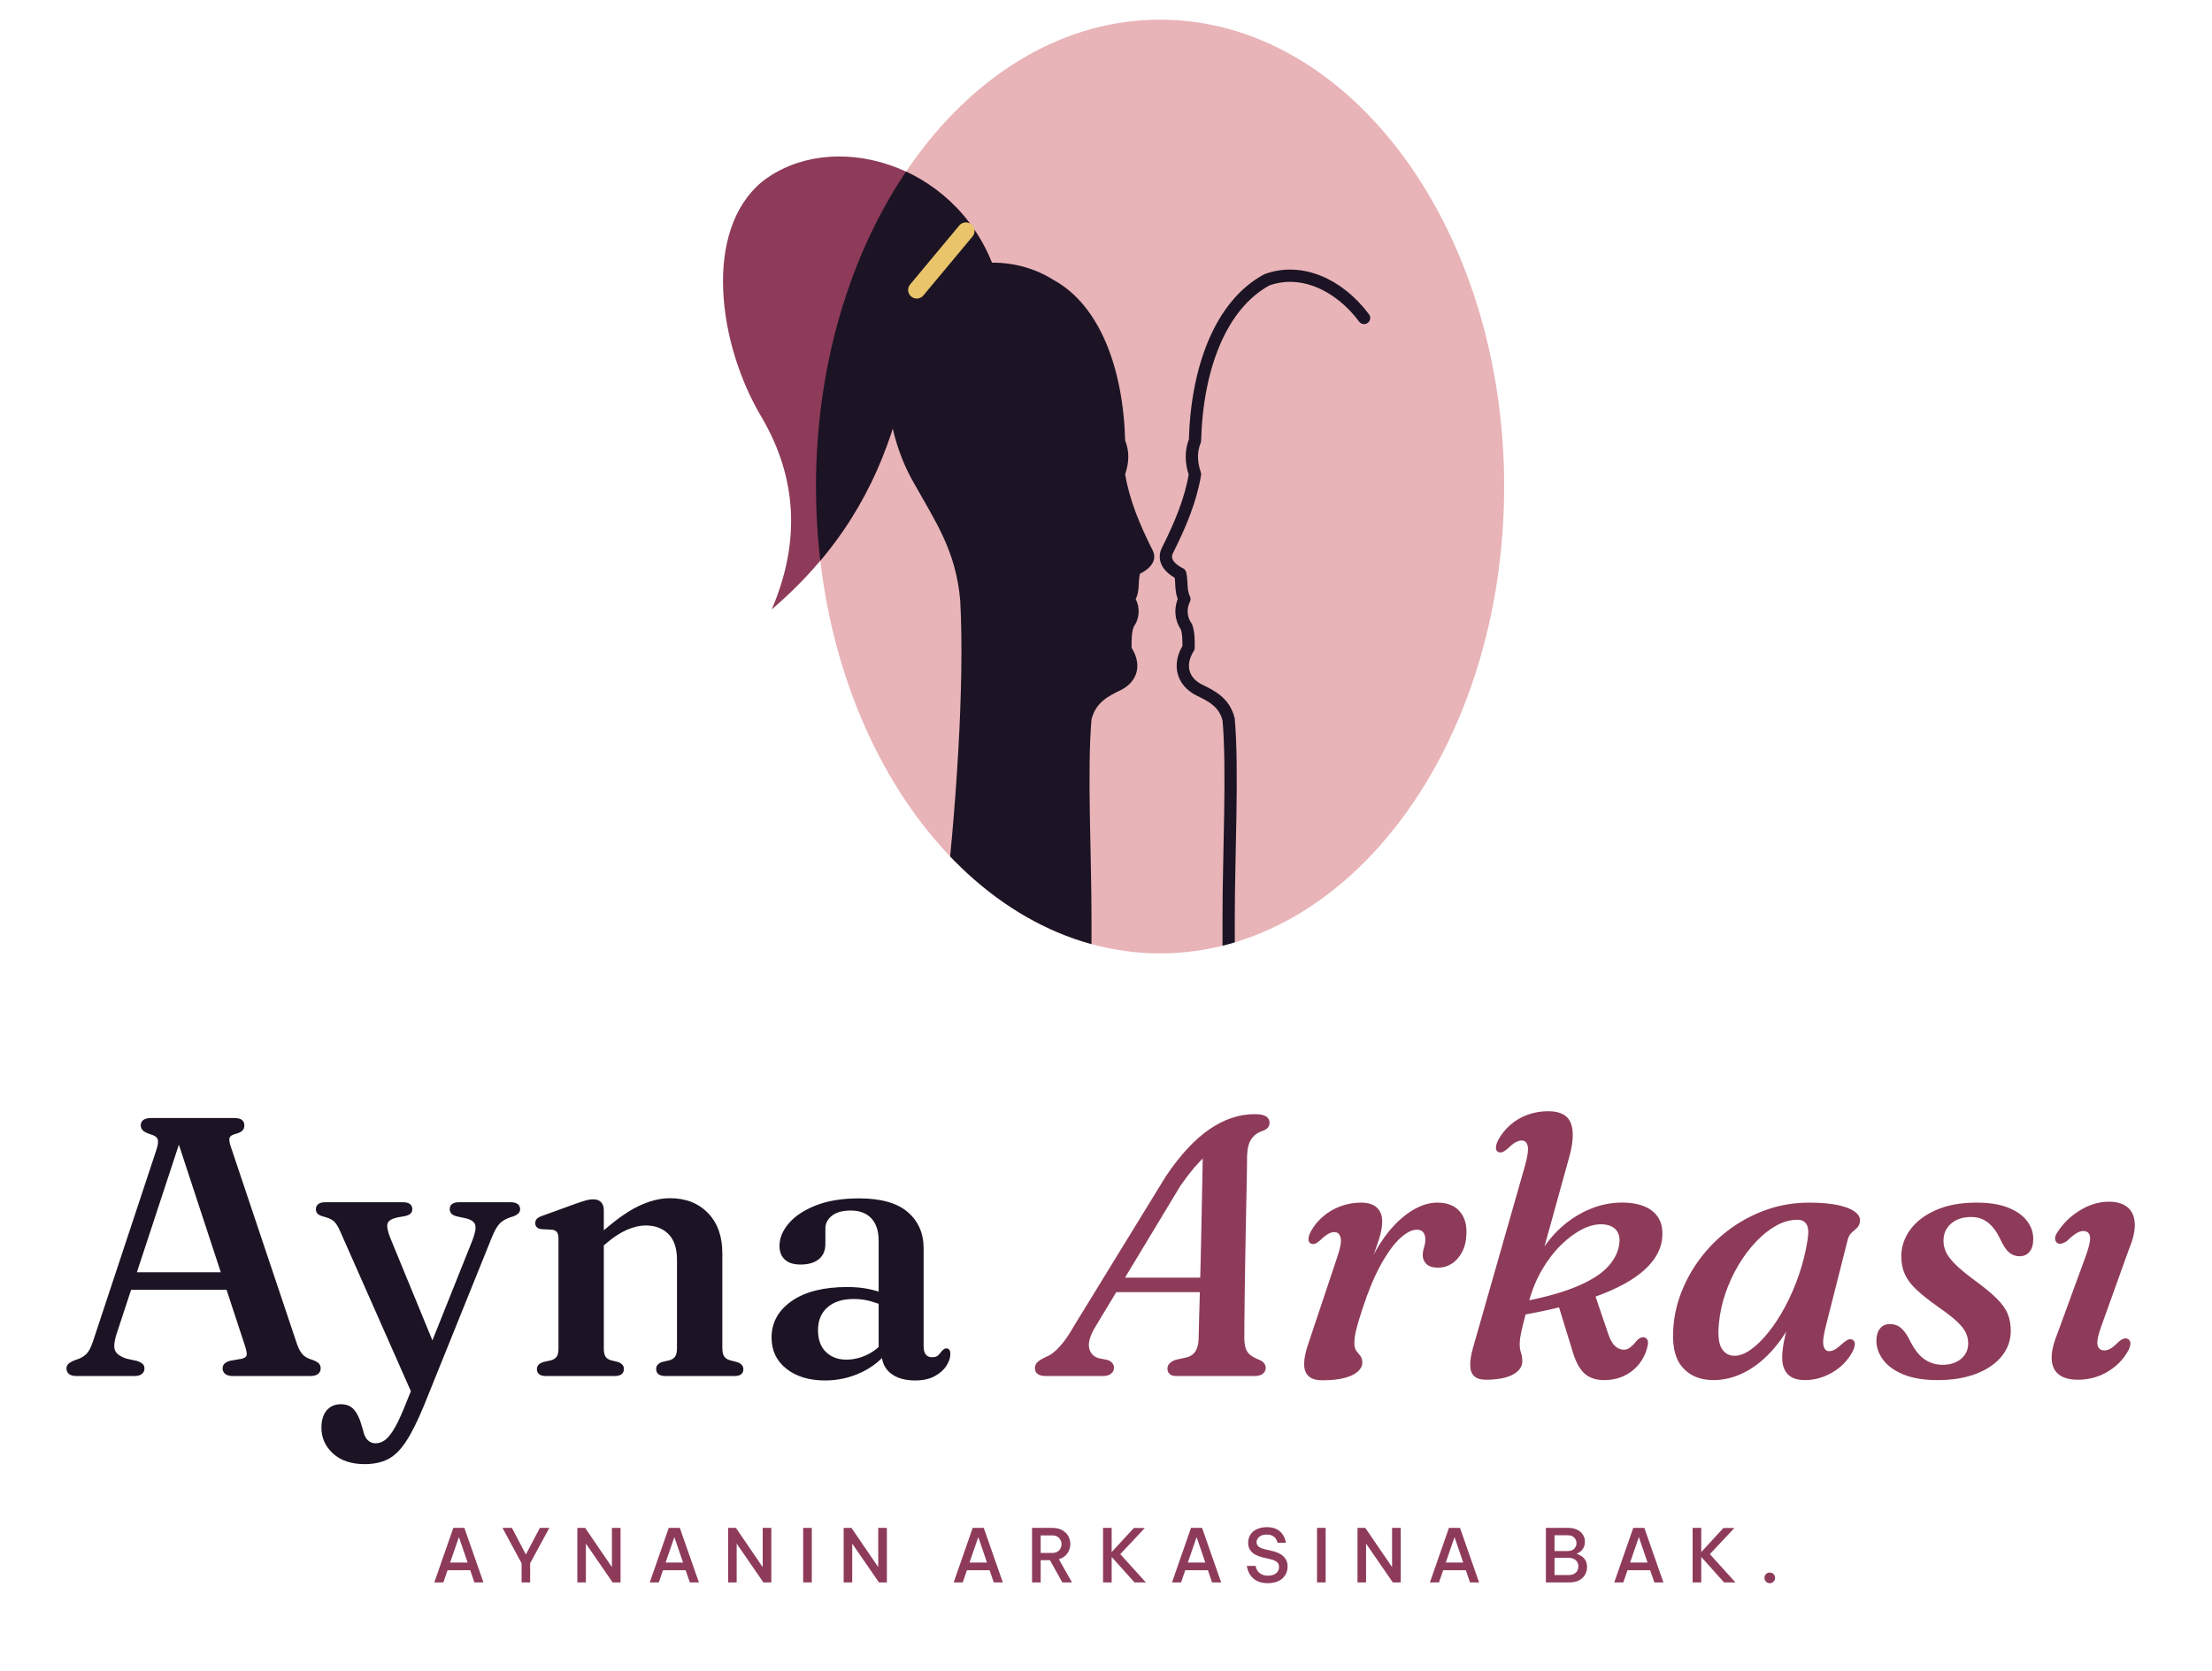
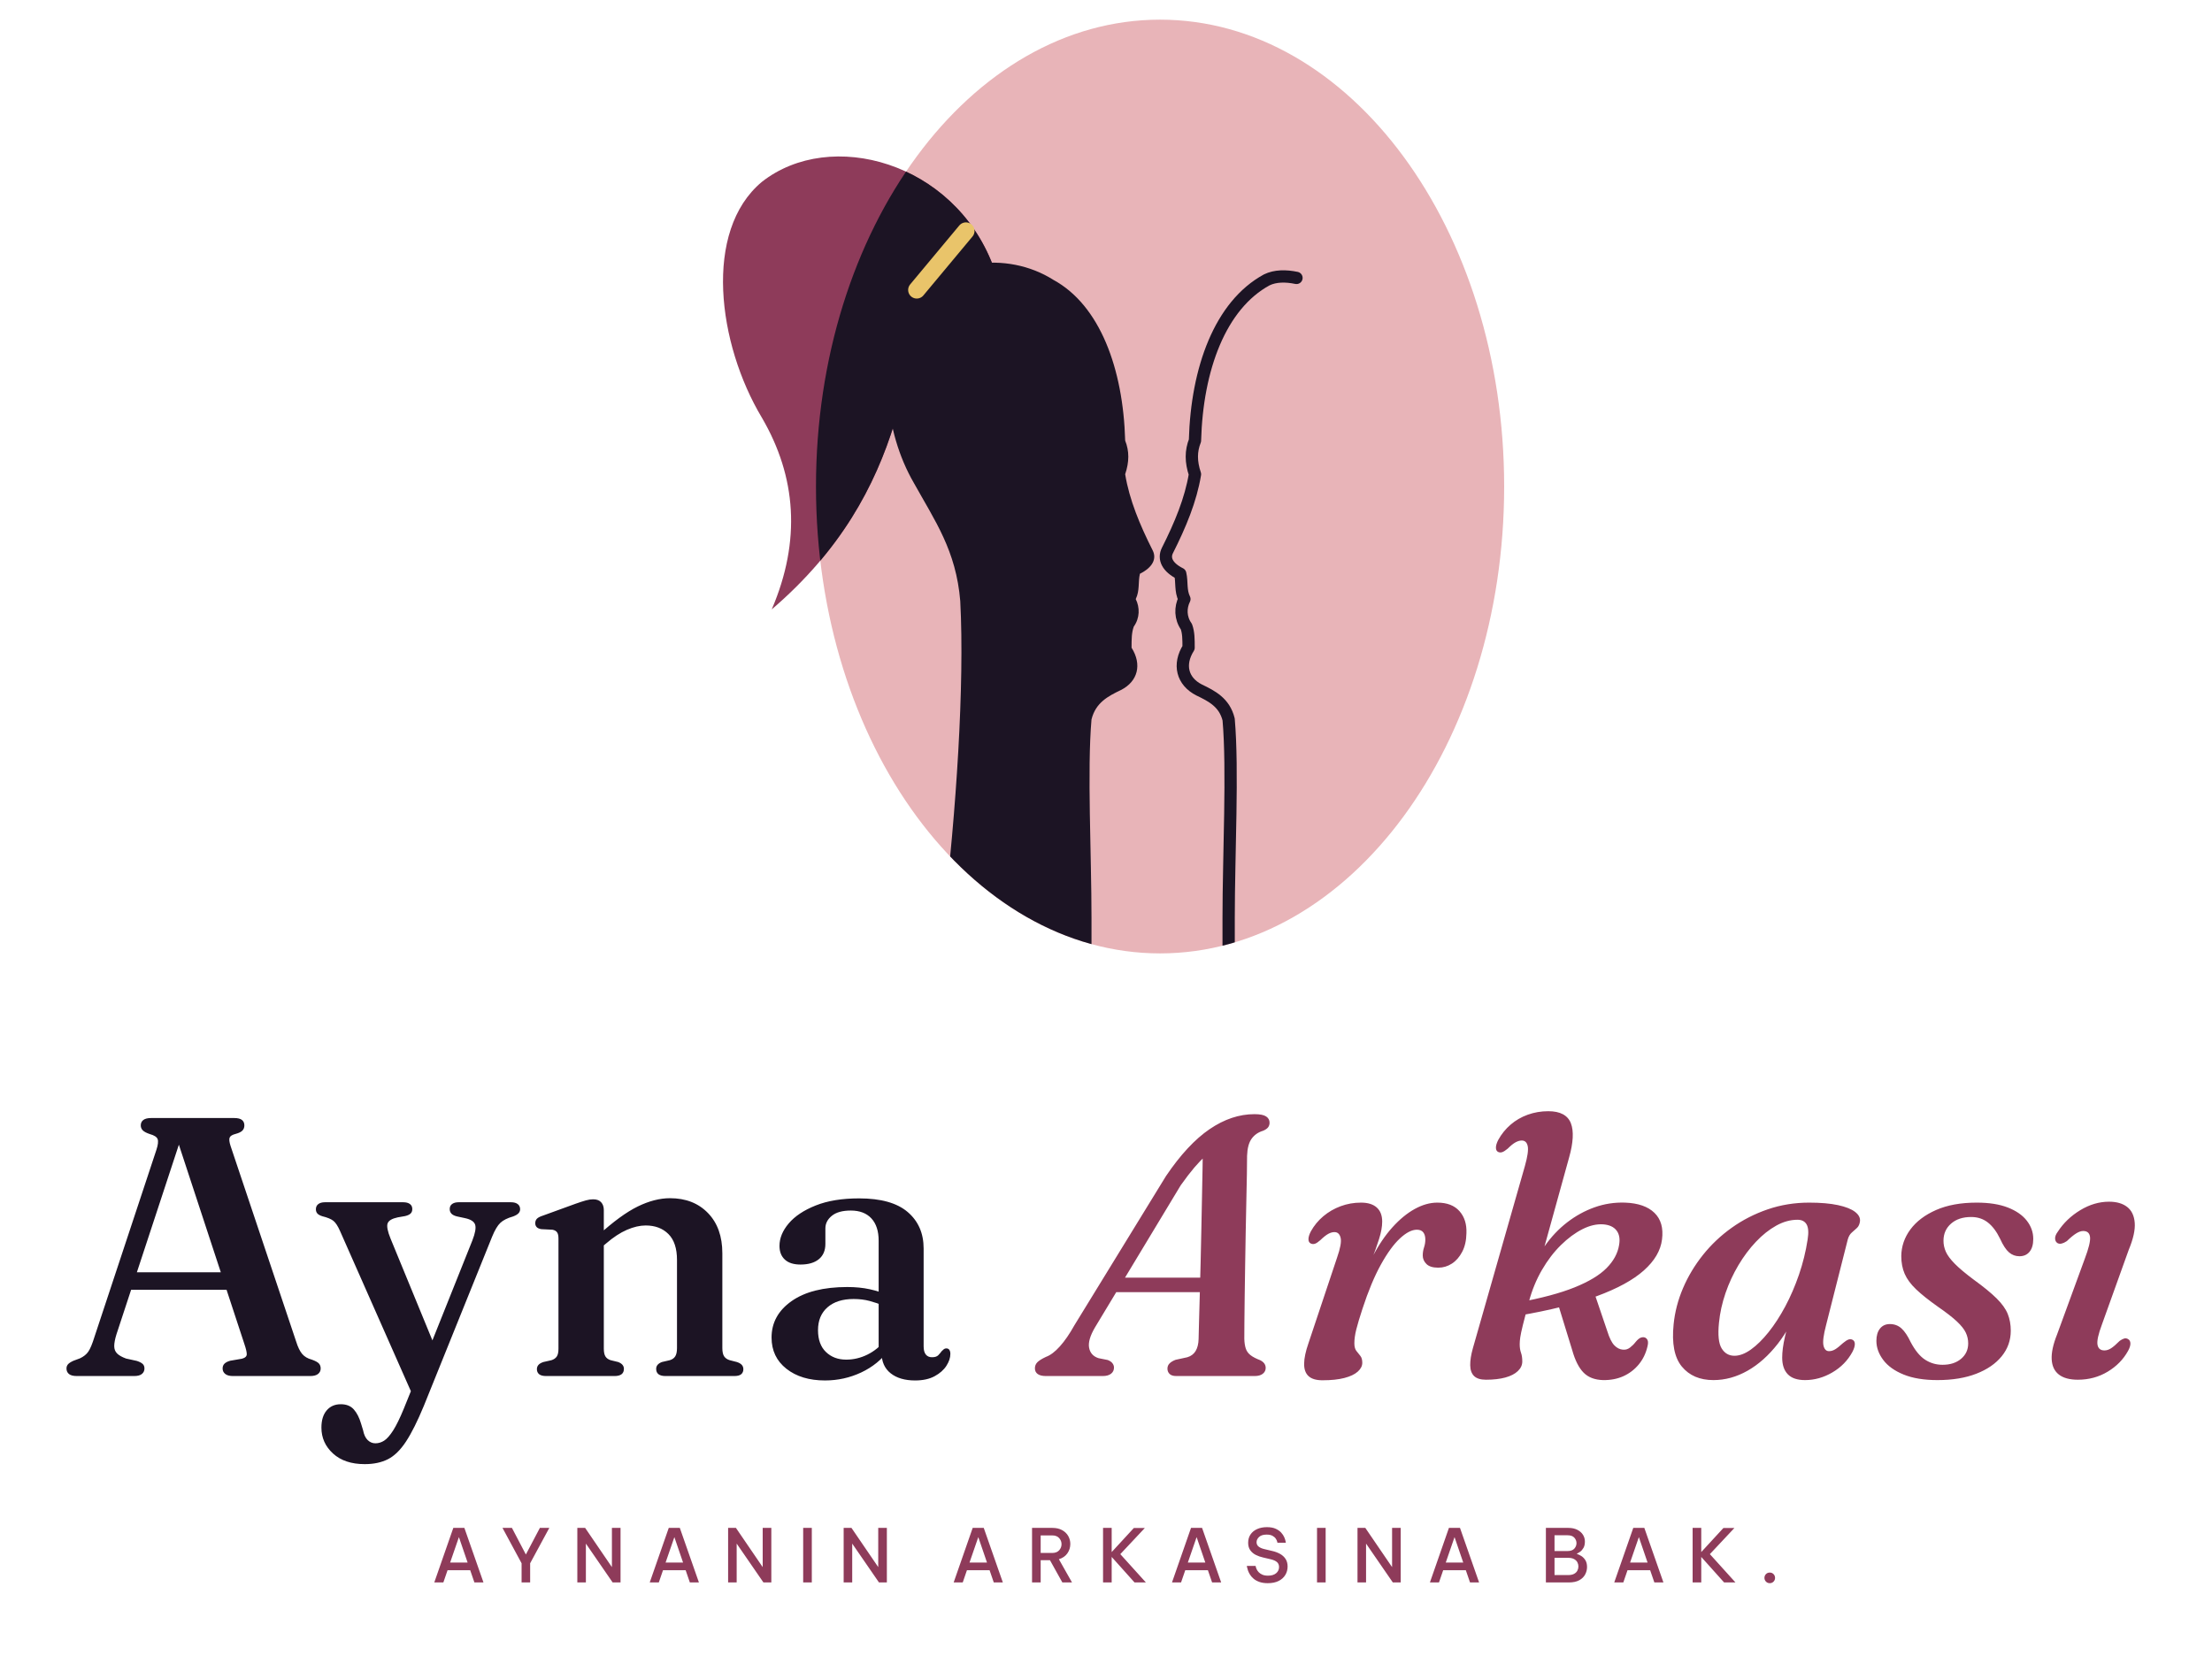
<svg xmlns="http://www.w3.org/2000/svg" viewBox="0 0 900 680" role="img">
  <g transform="translate(272.0,-52)">
    <defs>
      <clipPath id="slightc">
        <ellipse cx="200" cy="250" rx="140" ry="190" />
      </clipPath>
    </defs>
    <ellipse cx="200" cy="250" rx="140" ry="190" fill="#E8B4B8" />
    <path d="M132,160 C116,118 66,104 38,126 C14,146 20,192 38,222 C52,246 54,272 42,300 C70,276 84,250 92,224 L120,200 Z" fill="#8E3B5A" />
    <g clip-path="url(#slightc)">
      <path d="M 156.6,165.9 C 175.5,176.2 185.0,202.0 185.8,231.3 C 187.5,235.6 187.5,239.9 185.8,245.0 C 187.5,255.4 191.8,265.7 197.0,276.0 C 198.7,279.4 197.0,282.9 191.8,285.5 C 191.0,288.9 191.8,292.3 190.1,295.8 C 191.8,299.2 191.8,303.5 189.3,307.0 C 188.4,309.5 188.4,312.1 188.4,315.6 C 192.7,322.4 191.0,329.3 184.1,332.8 C 178.9,335.3 173.8,337.9 172.1,344.8 C 170.3,365.4 172.1,399.8 172.1,425.6 L 172.1,520.2 L 111.9,520.2 L 111.9,425.6 C 117.0,382.6 120.5,331.0 118.7,296.6 C 117.0,276.0 108.4,264.0 99.8,248.5 C 87.8,227.8 84.3,196.9 98.1,176.2 C 110.1,157.3 137.7,153.9 156.6,165.9 Z" fill="#1C1424" />
      <path d="M132,160 C116,118 66,104 38,126 C14,146 20,192 38,222 C52,246 54,272 42,300 C70,276 84,250 92,224 L120,200 Z" fill="#1C1424" />
      <path d="M101,170 L121,146" stroke="#E9C46A" stroke-width="7" stroke-linecap="round" fill="none" />
-       <path d="M 117.0,181.4 C 127.3,167.6 142.8,160.8 156.6,165.9 C 175.5,176.2 185.0,202.0 185.8,231.3 C 187.5,235.6 187.5,239.9 185.8,245.0 C 187.5,255.4 191.8,265.7 197.0,276.0 C 198.7,279.4 197.0,282.9 191.8,285.5 C 191.0,288.9 191.8,292.3 190.1,295.8 C 191.8,299.2 191.8,303.5 189.3,307.0 C 188.4,309.5 188.4,312.1 188.4,315.6 C 192.7,322.4 191.0,329.3 184.1,332.8 C 178.9,335.3 173.8,337.9 172.1,344.8 C 170.3,365.4 172.1,399.8 172.1,425.6 L 172.1,520.2" transform="translate(400,0) scale(-1,1)" fill="none" stroke="#1C1424" stroke-width="5" stroke-linecap="round" stroke-linejoin="round" />
+       <path d="M 144.5,165.1 C 148.8,164.2 153.1,164.2 156.6,165.9 C 175.5,176.2 185.0,202.0 185.8,231.3 C 187.5,235.6 187.5,239.9 185.8,245.0 C 187.5,255.4 191.8,265.7 197.0,276.0 C 198.7,279.4 197.0,282.9 191.8,285.5 C 191.0,288.9 191.8,292.3 190.1,295.8 C 191.8,299.2 191.8,303.5 189.3,307.0 C 188.4,309.5 188.4,312.1 188.4,315.6 C 192.7,322.4 191.0,329.3 184.1,332.8 C 178.9,335.3 173.8,337.9 172.1,344.8 C 170.3,365.4 172.1,399.8 172.1,425.6 L 172.1,520.2" transform="translate(400,0) scale(-1,1)" fill="none" stroke="#1C1424" stroke-width="5" stroke-linecap="round" stroke-linejoin="round" />
    </g>
  </g>
  <path transform="translate(24.8,560)" d="M26.025 -42.225H70.5L70.95 -35.1H25.425ZM33.975 -3.075Q33.975 -1.725 32.962 -0.862Q31.95 0.0 29.775 0.0H6.45Q4.275 0.0 3.262 -0.825Q2.25 -1.65 2.25 -3.075Q2.25 -4.05 2.85 -4.762Q3.45 -5.475 5.1 -6.225L7.725 -7.2Q9.975 -8.25 11.137 -9.938Q12.3 -11.625 13.65 -15.975L38.85 -92.1Q39.825 -95.1 39.337 -96.412Q38.85 -97.725 36.15 -98.475Q34.125 -99.15 33.3 -99.975Q32.475 -100.8 32.475 -102.0Q32.475 -103.425 33.525 -104.213Q34.575 -105.0 36.675 -105.0H70.5Q72.675 -105.0 73.65 -104.213Q74.625 -103.425 74.625 -102.0Q74.625 -100.725 73.838 -99.9Q73.05 -99.075 71.1 -98.55Q69.0 -98.025 68.625 -97.012Q68.25 -96.0 69.0 -93.675L95.7 -14.025Q96.75 -10.65 98.137 -9.0Q99.525 -7.35 102.075 -6.675Q104.175 -5.925 104.925 -5.137Q105.675 -4.35 105.675 -3.075Q105.675 -1.725 104.625 -0.862Q103.575 0.0 101.4 0.0H69.975Q67.875 0.0 66.825 -0.862Q65.775 -1.725 65.775 -3.075Q65.775 -4.275 66.525 -5.025Q67.275 -5.775 68.85 -6.225L73.65 -7.05Q75.6 -7.575 75.6 -8.887Q75.6 -10.2 74.625 -13.05L47.025 -97.05L49.35 -98.325L22.575 -16.95Q21.675 -14.025 21.675 -12.188Q21.675 -10.35 22.837 -9.188Q24.0 -8.025 26.475 -7.125L30.9 -6.15Q32.475 -5.625 33.225 -4.95Q33.975 -4.275 33.975 -3.075ZM153.0 -9.975 143.325 8.325 113.55 -59.025Q112.2 -62.1 110.812 -63.187Q109.425 -64.275 106.35 -65.025Q104.925 -65.475 104.325 -66.15Q103.725 -66.825 103.725 -67.875Q103.725 -69.225 104.7 -69.975Q105.675 -70.725 107.4 -70.725H139.275Q141.0 -70.725 141.975 -70.012Q142.95 -69.3 142.95 -67.95Q142.95 -66.825 142.275 -66.15Q141.6 -65.475 140.025 -65.1L137.025 -64.575Q133.5 -63.825 132.9 -62.1Q132.3 -60.375 134.1 -55.95ZM139.5 13.275 144.9 -0.075 147.225 -4.725 167.4 -55.2Q169.125 -59.625 168.525 -61.575Q167.925 -63.525 164.325 -64.275L161.175 -64.95Q159.6 -65.325 158.887 -66.075Q158.175 -66.825 158.175 -67.95Q158.175 -69.3 159.15 -70.012Q160.125 -70.725 161.775 -70.725H183.15Q184.875 -70.725 185.85 -69.975Q186.825 -69.225 186.825 -67.875Q186.825 -66.975 186.188 -66.262Q185.55 -65.55 183.975 -64.95Q180.525 -63.975 178.8 -62.362Q177.075 -60.75 175.425 -56.7L147.675 12.075Q143.775 21.525 140.363 26.7Q136.95 31.875 133.012 33.862Q129.075 35.85 123.6 35.85Q115.425 35.85 110.7 31.538Q105.975 27.225 105.975 21.0Q105.975 16.5 108.112 13.988Q110.25 11.475 113.85 11.475Q117.3 11.475 119.175 13.613Q121.05 15.75 122.1 19.35L122.925 22.05Q123.45 24.75 124.8 26.062Q126.15 27.375 127.95 27.375Q129.825 27.375 131.512 26.288Q133.2 25.2 135.15 22.163Q137.1 19.125 139.5 13.275ZM220.875 -67.575V-11.175Q220.875 -9.0 221.55 -7.95Q222.225 -6.9 223.65 -6.45L226.725 -5.7Q229.05 -4.8 229.05 -2.925Q229.05 0.0 225.225 0.0H197.4Q195.45 0.0 194.55 -0.75Q193.65 -1.5 193.65 -2.775Q193.65 -3.825 194.287 -4.537Q194.925 -5.25 196.275 -5.7L199.575 -6.45Q201.0 -6.9 201.712 -7.912Q202.425 -8.925 202.425 -11.1V-55.95Q202.425 -57.75 201.825 -58.537Q201.225 -59.325 199.95 -59.55L195.45 -59.775Q194.1 -60.0 193.537 -60.638Q192.975 -61.275 192.975 -62.175Q192.975 -63.3 193.65 -64.012Q194.325 -64.725 196.2 -65.325L209.4 -70.125Q211.95 -71.025 213.562 -71.475Q215.175 -71.925 216.525 -71.925Q218.7 -71.925 219.787 -70.725Q220.875 -69.525 220.875 -67.575ZM218.625 -51.3 215.475 -54.525 218.55 -57.225Q227.775 -65.625 234.675 -69.0Q241.575 -72.375 247.8 -72.375Q257.4 -72.375 263.25 -66.338Q269.1 -60.3 269.1 -49.95V-11.4Q269.1 -9.075 269.85 -7.987Q270.6 -6.9 272.1 -6.45L275.025 -5.7Q276.375 -5.25 277.012 -4.537Q277.65 -3.825 277.65 -2.775Q277.65 -1.5 276.788 -0.75Q275.925 0.0 273.975 0.0H246.0Q242.175 0.0 242.175 -2.925Q242.175 -4.8 244.5 -5.7L247.725 -6.45Q249.225 -6.9 249.938 -8.025Q250.65 -9.15 250.65 -11.4V-47.25Q250.65 -54.3 247.162 -57.787Q243.675 -61.275 237.9 -61.275Q234.375 -61.275 230.287 -59.513Q226.2 -57.75 221.775 -53.925ZM333.9 -9.375V-10.875L332.7 -11.25V-55.05Q332.7 -60.975 329.737 -64.162Q326.775 -67.35 321.375 -67.35Q316.275 -67.35 313.65 -65.212Q311.025 -63.075 311.025 -60.075V-53.775Q311.025 -49.725 308.362 -47.55Q305.7 -45.375 300.9 -45.375Q296.7 -45.375 294.525 -47.4Q292.35 -49.425 292.35 -52.95Q292.35 -57.675 296.1 -62.1Q299.85 -66.525 307.087 -69.412Q314.325 -72.3 324.75 -72.3Q338.025 -72.3 344.512 -66.75Q351.0 -61.2 351.0 -51.9V-12.075Q351.0 -9.825 351.9 -8.737Q352.8 -7.65 354.375 -7.65Q356.175 -7.65 356.962 -8.475Q357.75 -9.3 358.35 -10.125Q358.8 -10.575 359.212 -10.912Q359.625 -11.25 360.225 -11.25Q361.05 -11.25 361.462 -10.65Q361.875 -10.05 361.875 -9.0Q361.875 -6.675 360.262 -4.162Q358.65 -1.65 355.462 0.075Q352.275 1.8 347.55 1.8Q341.25 1.8 337.575 -1.125Q333.9 -4.05 333.9 -9.375ZM289.125 -15.675Q289.125 -24.75 297.262 -30.488Q305.4 -36.225 319.95 -36.225Q324.975 -36.225 329.062 -35.325Q333.15 -34.425 336.225 -33.0L334.8 -28.575Q331.95 -29.775 328.987 -30.562Q326.025 -31.35 322.5 -31.35Q315.75 -31.35 311.887 -27.975Q308.025 -24.6 308.025 -18.675Q308.025 -12.9 311.25 -9.787Q314.475 -6.675 319.5 -6.675Q324.0 -6.675 328.163 -8.737Q332.325 -10.8 335.25 -14.55L336.9 -10.65Q332.55 -4.725 325.613 -1.462Q318.675 1.8 310.875 1.8Q301.2 1.8 295.163 -2.962Q289.125 -7.725 289.125 -15.675Z" fill="#1C1424" />
  <path transform="translate(425.5,560)" d="M20.025 -19.8Q17.025 -14.7 17.625 -11.512Q18.225 -8.325 21.45 -7.275L25.2 -6.525Q26.55 -6.0 27.15 -5.175Q27.75 -4.35 27.75 -3.45Q27.75 -1.875 26.55 -0.938Q25.35 0.0 23.175 0.0H0.075Q-2.175 0.0 -3.3 -0.825Q-4.425 -1.65 -4.425 -3.15Q-4.425 -4.575 -3.45 -5.588Q-2.475 -6.6 0.075 -7.8Q2.775 -8.775 5.737 -12.075Q8.7 -15.375 11.625 -20.625L48.9 -81.375Q57.675 -94.35 66.637 -100.463Q75.6 -106.575 84.9 -106.575Q88.275 -106.575 89.662 -105.638Q91.05 -104.7 91.05 -103.125Q91.05 -102.0 90.45 -101.213Q89.85 -100.425 88.425 -99.825Q85.425 -98.925 83.737 -96.562Q82.05 -94.2 81.9 -89.625Q81.9 -86.925 81.825 -82.162Q81.75 -77.4 81.6 -71.287Q81.45 -65.175 81.338 -58.388Q81.225 -51.6 81.112 -44.888Q81.0 -38.175 80.925 -32.25Q80.85 -26.325 80.812 -21.862Q80.775 -17.4 80.775 -15.15Q80.85 -12.75 81.375 -11.175Q81.9 -9.6 83.287 -8.512Q84.675 -7.425 87.225 -6.45Q89.475 -5.325 89.475 -3.3Q89.475 -1.875 88.312 -0.938Q87.15 0.0 84.975 0.0H53.1Q51.225 0.0 50.362 -0.862Q49.5 -1.725 49.5 -3.0Q49.5 -4.275 50.362 -5.137Q51.225 -6.0 52.8 -6.6L57.6 -7.65Q59.85 -8.325 60.975 -10.2Q62.1 -12.075 62.175 -15.075Q62.25 -17.775 62.362 -22.5Q62.475 -27.225 62.662 -33.3Q62.85 -39.375 63.0 -46.2Q63.15 -53.025 63.3 -59.888Q63.45 -66.75 63.562 -73.088Q63.675 -79.425 63.787 -84.562Q63.9 -89.7 63.9 -92.85L67.875 -91.575Q66.525 -90.825 64.688 -89.25Q62.85 -87.675 60.45 -84.862Q58.05 -82.05 54.9 -77.625ZM24.45 -34.125 26.25 -40.05H68.55L68.025 -34.125ZM107.85 -53.925Q106.875 -54.375 106.875 -55.688Q106.875 -57.0 107.85 -58.875Q109.8 -62.4 112.912 -65.025Q116.025 -67.65 119.962 -69.112Q123.9 -70.575 128.25 -70.575Q132.45 -70.575 134.662 -68.588Q136.875 -66.6 136.875 -62.85Q136.875 -59.775 135.6 -55.763Q134.325 -51.75 132.637 -47.4Q130.95 -43.05 129.562 -39.037Q128.175 -35.025 127.95 -31.95L126.675 -32.175Q129.225 -41.325 132.9 -48.45Q136.575 -55.575 141.0 -60.487Q145.425 -65.4 150.112 -67.987Q154.8 -70.575 159.3 -70.575Q165.225 -70.575 168.3 -67.125Q171.375 -63.675 171.15 -58.125Q171.075 -53.7 169.425 -50.55Q167.775 -47.4 165.225 -45.75Q162.675 -44.1 159.675 -44.1Q156.375 -44.1 154.875 -45.6Q153.375 -47.1 153.375 -49.05Q153.375 -50.775 153.9 -52.35Q154.425 -53.925 154.425 -55.575Q154.425 -57.375 153.6 -58.462Q152.775 -59.55 150.975 -59.55Q147.9 -59.55 144.075 -55.987Q140.25 -52.425 136.312 -45.3Q132.375 -38.175 128.85 -27.375Q127.125 -22.125 126.337 -18.975Q125.55 -15.825 125.55 -13.35Q125.55 -11.325 126.337 -10.275Q127.125 -9.225 127.95 -8.25Q128.775 -7.275 128.775 -5.4Q128.775 -3.45 126.937 -1.8Q125.1 -0.15 121.5 0.787Q117.9 1.725 112.575 1.725Q108.75 1.725 106.912 0.037Q105.075 -1.65 105.112 -5.025Q105.15 -8.4 106.875 -13.35L118.5 -48.15Q120.525 -53.925 119.962 -56.25Q119.4 -58.575 117.45 -58.575Q116.25 -58.575 114.937 -57.862Q113.625 -57.15 111.675 -55.275Q110.4 -54.15 109.537 -53.85Q108.675 -53.55 107.85 -53.925ZM194.925 -85.425 173.775 -11.325Q172.65 -7.35 172.688 -4.425Q172.725 -1.5 174.262 0.0Q175.8 1.5 179.1 1.5Q183.675 1.5 186.975 0.6Q190.275 -0.3 192.075 -2.025Q193.875 -3.75 193.875 -5.925Q193.875 -8.025 193.35 -9.488Q192.825 -10.95 192.825 -12.975Q192.825 -14.175 193.05 -15.75Q193.275 -17.325 194.1 -20.7Q194.925 -24.075 196.575 -30.3Q198.45 -37.275 201.862 -43.162Q205.275 -49.05 209.587 -53.287Q213.9 -57.525 218.362 -59.775Q222.825 -62.025 226.875 -61.725Q230.55 -61.425 232.238 -59.212Q233.925 -57.0 233.25 -53.25Q232.425 -48.225 228.15 -43.913Q223.875 -39.6 215.137 -36.075Q206.4 -32.55 192.15 -29.925V-24.525Q211.425 -27.825 224.1 -32.475Q236.775 -37.125 243.337 -42.975Q249.9 -48.825 250.725 -55.575Q251.625 -62.55 247.65 -66.412Q243.675 -70.275 235.725 -70.575Q229.275 -70.8 223.275 -68.662Q217.275 -66.525 212.1 -62.512Q206.925 -58.5 203.025 -52.912Q199.125 -47.325 196.875 -40.575L200.025 -42.3L212.925 -88.95Q214.2 -93.45 214.387 -96.975Q214.575 -100.5 213.637 -102.9Q212.7 -105.3 210.412 -106.537Q208.125 -107.775 204.45 -107.775Q200.025 -107.775 196.087 -106.35Q192.15 -104.925 189.113 -102.3Q186.075 -99.675 184.125 -96.15Q183.15 -94.275 183.15 -92.962Q183.15 -91.65 184.05 -91.2Q184.875 -90.825 185.738 -91.125Q186.6 -91.425 187.95 -92.55Q189.825 -94.425 191.175 -95.137Q192.525 -95.85 193.65 -95.85Q195.6 -95.85 196.087 -93.562Q196.575 -91.275 194.925 -85.425ZM208.2 -30.0 214.2 -10.5Q215.925 -4.35 218.775 -1.425Q221.625 1.5 226.725 1.65Q231.3 1.725 234.975 0.075Q238.65 -1.575 241.237 -4.688Q243.825 -7.8 244.8 -12.0Q245.25 -13.725 244.838 -14.625Q244.425 -15.525 243.525 -15.75Q242.775 -15.9 241.95 -15.562Q241.125 -15.225 240.0 -13.875Q239.025 -12.6 237.712 -11.587Q236.4 -10.575 234.825 -10.725Q232.875 -10.875 231.3 -12.525Q229.725 -14.175 228.45 -18.3L223.2 -33.75ZM317.475 -20.7Q315.9 -14.7 316.425 -12.412Q316.95 -10.125 318.675 -10.125Q319.95 -10.125 321.188 -10.875Q322.425 -11.625 324.375 -13.425Q325.725 -14.55 326.587 -14.85Q327.45 -15.15 328.2 -14.775Q329.175 -14.325 329.175 -13.012Q329.175 -11.7 328.2 -9.825Q325.35 -4.575 320.025 -1.463Q314.7 1.65 308.925 1.65Q304.2 1.65 301.913 -0.712Q299.625 -3.075 299.625 -7.5Q299.625 -9.225 299.887 -11.325Q300.15 -13.425 300.825 -16.35Q301.5 -19.275 302.7 -23.475Q303.9 -27.675 305.7 -33.6L307.2 -30.525Q303.45 -20.325 297.825 -13.125Q292.2 -5.925 285.487 -2.138Q278.775 1.65 271.65 1.65Q263.325 1.65 258.788 -3.862Q254.25 -9.375 255.45 -21.075Q256.2 -28.575 259.275 -35.775Q262.35 -42.975 267.375 -49.275Q272.4 -55.575 279.075 -60.337Q285.75 -65.1 293.737 -67.838Q301.725 -70.575 310.575 -70.575Q317.625 -70.575 322.312 -69.562Q327.0 -68.55 329.25 -66.825Q331.5 -65.1 331.275 -63.0Q331.05 -61.2 330.037 -60.262Q329.025 -59.325 327.938 -58.387Q326.85 -57.45 326.325 -55.65ZM273.9 -21.675Q273.15 -14.25 274.987 -11.25Q276.825 -8.25 280.2 -8.25Q283.35 -8.25 286.912 -10.8Q290.475 -13.35 294.075 -17.85Q297.675 -22.35 300.863 -28.312Q304.05 -34.275 306.45 -41.25Q308.85 -48.225 309.975 -55.575Q310.65 -59.775 309.562 -61.688Q308.475 -63.6 305.85 -63.6Q301.5 -63.6 297.188 -61.2Q292.875 -58.8 288.938 -54.638Q285.0 -50.475 281.812 -45.112Q278.625 -39.75 276.562 -33.75Q274.5 -27.75 273.9 -21.675ZM364.875 -4.575Q369.525 -4.575 372.413 -7.012Q375.3 -9.45 375.3 -13.275Q375.3 -15.6 374.325 -17.662Q373.35 -19.725 370.725 -22.2Q368.1 -24.675 363.0 -28.2Q357.375 -32.175 354.113 -35.287Q350.85 -38.4 349.462 -41.587Q348.075 -44.775 348.075 -48.825Q348.15 -54.75 351.788 -59.663Q355.425 -64.575 362.25 -67.575Q369.075 -70.575 378.75 -70.575Q386.325 -70.575 391.425 -68.588Q396.525 -66.6 399.15 -63.225Q401.775 -59.85 401.775 -55.8Q401.775 -52.425 400.275 -50.587Q398.775 -48.75 396.15 -48.75Q393.75 -48.75 391.913 -50.325Q390.075 -51.9 388.275 -55.875Q386.175 -60.225 383.325 -62.475Q380.475 -64.725 376.5 -64.725Q371.4 -64.725 368.325 -62.025Q365.25 -59.325 365.25 -55.05Q365.25 -52.725 366.225 -50.55Q367.2 -48.375 369.863 -45.675Q372.525 -42.975 377.55 -39.225Q383.55 -34.875 386.85 -31.612Q390.15 -28.35 391.388 -25.275Q392.625 -22.2 392.625 -18.45Q392.625 -12.6 388.95 -8.062Q385.275 -3.525 378.6 -0.938Q371.925 1.65 362.775 1.65Q354.6 1.65 349.05 -0.6Q343.5 -2.85 340.725 -6.562Q337.95 -10.275 337.95 -14.325Q337.95 -17.475 339.413 -19.312Q340.875 -21.15 343.425 -21.15Q346.2 -21.15 348.15 -19.387Q350.1 -17.625 351.9 -13.8Q354.6 -8.7 357.788 -6.637Q360.975 -4.575 364.875 -4.575ZM430.725 -10.425Q428.325 -10.425 427.912 -12.75Q427.5 -15.075 429.75 -21.075L440.625 -51.375Q443.4 -58.05 443.062 -62.362Q442.725 -66.675 439.987 -68.812Q437.25 -70.95 432.6 -70.95Q426.6 -70.95 420.9 -67.5Q415.2 -64.05 411.75 -58.725Q410.625 -57.225 410.662 -55.95Q410.7 -54.675 411.675 -54.075Q412.425 -53.7 413.362 -53.925Q414.3 -54.15 415.425 -54.9Q417.675 -57.075 419.25 -58.05Q420.825 -59.025 422.1 -59.025Q424.575 -59.025 424.875 -56.587Q425.175 -54.15 422.7 -47.625L411.45 -16.875Q409.05 -10.875 409.275 -6.787Q409.5 -2.7 412.2 -0.6Q414.9 1.5 419.925 1.5Q426.6 1.5 432.037 -1.762Q437.475 -5.025 440.325 -10.2Q441.3 -11.925 441.3 -13.2Q441.3 -14.475 440.4 -15.0Q439.575 -15.525 438.75 -15.262Q437.925 -15.0 436.95 -14.325Q434.775 -12.15 433.425 -11.287Q432.075 -10.425 430.725 -10.425Z" fill="#8E3B5A" />
  <path transform="translate(175.5,644)" d="M1.2 0.0 8.94 -22.2H13.44L21.21 0.0H17.52L15.81 -4.98H6.6L4.89 0.0ZM7.65 -8.1H14.76L11.22 -18.45ZM36.72 0.0V-7.8L28.95 -22.2H32.79L38.46 -11.37L44.16 -22.2H48.0L40.2 -7.8V0.0ZM59.4 0.0V-22.2H62.58L73.47 -6.24V-22.2H76.98V0.0H73.77L62.88 -15.81V0.0ZM88.86 0.0 96.6 -22.2H101.1L108.87 0.0H105.18L103.47 -4.98H94.26L92.55 0.0ZM95.31 -8.1H102.42L98.88 -18.45ZM120.75 0.0V-22.2H123.93L134.82 -6.24V-22.2H138.33V0.0H135.12L124.23 -15.81V0.0ZM151.29 0.0V-22.2H154.8V0.0ZM167.76 0.0V-22.2H170.94L181.83 -6.24V-22.2H185.34V0.0H182.13L171.24 -15.81V0.0ZM212.52 0.0 220.26 -22.2H224.76L232.53 0.0H228.84L227.13 -4.98H217.92L216.21 0.0ZM218.97 -8.1H226.08L222.54 -18.45ZM244.41 0.0V-22.2H252.66Q255.03 -22.2 256.665 -21.285Q258.3 -20.37 259.14 -18.885Q259.98 -17.4 259.98 -15.66Q259.98 -13.56 258.795 -11.85Q257.61 -10.14 255.33 -9.45L260.67 0.0H256.74L251.7 -9.06H247.92V0.0ZM252.6 -19.14H247.92V-12.0H252.6Q254.49 -12.0 255.45 -13.095Q256.41 -14.19 256.41 -15.57Q256.41 -16.95 255.45 -18.045Q254.49 -19.14 252.6 -19.14ZM273.3 0.0V-22.2H276.81V-12.36L285.84 -22.17H290.31L280.32 -11.52L290.73 0.0H286.11L276.81 -10.38V0.0ZM301.35 0.0 309.09 -22.2H313.59L321.36 0.0H317.67L315.96 -4.98H306.75L305.04 0.0ZM307.8 -8.1H314.91L311.37 -18.45ZM340.32 0.3Q338.34 0.3 336.915 -0.21Q335.49 -0.72 334.56 -1.515Q333.63 -2.31 333.075 -3.21Q332.52 -4.11 332.25 -4.905Q331.98 -5.7 331.89 -6.21Q331.8 -6.72 331.8 -6.72H335.37Q335.37 -6.72 335.46 -6.315Q335.55 -5.91 335.82 -5.325Q336.09 -4.74 336.645 -4.155Q337.2 -3.57 338.115 -3.165Q339.03 -2.76 340.44 -2.76Q342.54 -2.76 343.725 -3.75Q344.91 -4.74 344.91 -6.27Q344.91 -7.59 344.025 -8.325Q343.14 -9.06 341.43 -9.45L338.49 -10.14Q336.84 -10.5 335.445 -11.205Q334.05 -11.91 333.195 -13.11Q332.34 -14.31 332.34 -16.14Q332.34 -18.12 333.315 -19.545Q334.29 -20.97 336.015 -21.735Q337.74 -22.5 339.96 -22.5Q342.12 -22.5 343.53 -21.855Q344.94 -21.21 345.78 -20.28Q346.62 -19.35 347.025 -18.405Q347.43 -17.46 347.55 -16.815Q347.67 -16.17 347.67 -16.17H344.25Q344.25 -16.17 344.13 -16.665Q344.01 -17.16 343.575 -17.82Q343.14 -18.48 342.255 -18.975Q341.37 -19.47 339.87 -19.47Q337.8 -19.47 336.78 -18.51Q335.76 -17.55 335.76 -16.38Q335.76 -15.24 336.63 -14.565Q337.5 -13.89 338.97 -13.56L342.12 -12.81Q343.86 -12.42 345.285 -11.64Q346.71 -10.86 347.55 -9.585Q348.39 -8.31 348.39 -6.48Q348.39 -4.62 347.475 -3.075Q346.56 -1.53 344.76 -0.615Q342.96 0.3 340.32 0.3ZM360.36 0.0V-22.2H363.87V0.0ZM376.83 0.0V-22.2H380.01L390.9 -6.24V-22.2H394.41V0.0H391.2L380.31 -15.81V0.0ZM406.29 0.0 414.03 -22.2H418.53L426.3 0.0H422.61L420.9 -4.98H411.69L409.98 0.0ZM412.74 -8.1H419.85L416.31 -18.45ZM453.48 0.0V-22.2H462.6Q464.73 -22.2 466.245 -21.435Q467.76 -20.67 468.555 -19.41Q469.35 -18.15 469.35 -16.65Q469.35 -15.06 468.765 -14.055Q468.18 -13.05 467.43 -12.51Q466.68 -11.97 466.14 -11.76V-11.58Q466.89 -11.37 467.85 -10.785Q468.81 -10.2 469.515 -9.105Q470.22 -8.01 470.22 -6.27Q470.22 -4.71 469.47 -3.27Q468.72 -1.83 467.085 -0.915Q465.45 0.0 462.81 0.0ZM462.27 -19.2H456.99V-12.78H462.27Q464.19 -12.78 465.06 -13.77Q465.93 -14.76 465.93 -15.99Q465.93 -17.22 465.06 -18.21Q464.19 -19.2 462.27 -19.2ZM462.54 -10.02H456.99V-3.0H462.54Q464.01 -3.0 464.94 -3.495Q465.87 -3.99 466.29 -4.8Q466.71 -5.61 466.71 -6.51Q466.71 -7.41 466.29 -8.205Q465.87 -9.0 464.94 -9.51Q464.01 -10.02 462.54 -10.02ZM481.29 0.0 489.03 -22.2H493.53L501.3 0.0H497.61L495.9 -4.98H486.69L484.98 0.0ZM487.74 -8.1H494.85L491.31 -18.45ZM513.18 0.0V-22.2H516.69V-12.36L525.72 -22.17H530.19L520.2 -11.52L530.61 0.0H525.99L516.69 -10.38V0.0ZM544.56 0.3Q543.63 0.3 543.015 -0.345Q542.4 -0.99 542.4 -1.86Q542.4 -2.76 543.015 -3.39Q543.63 -4.02 544.56 -4.02Q545.49 -4.02 546.105 -3.39Q546.72 -2.76 546.72 -1.86Q546.72 -0.96 546.105 -0.33Q545.49 0.3 544.56 0.3Z" fill="#8E3B5A" />
</svg>
